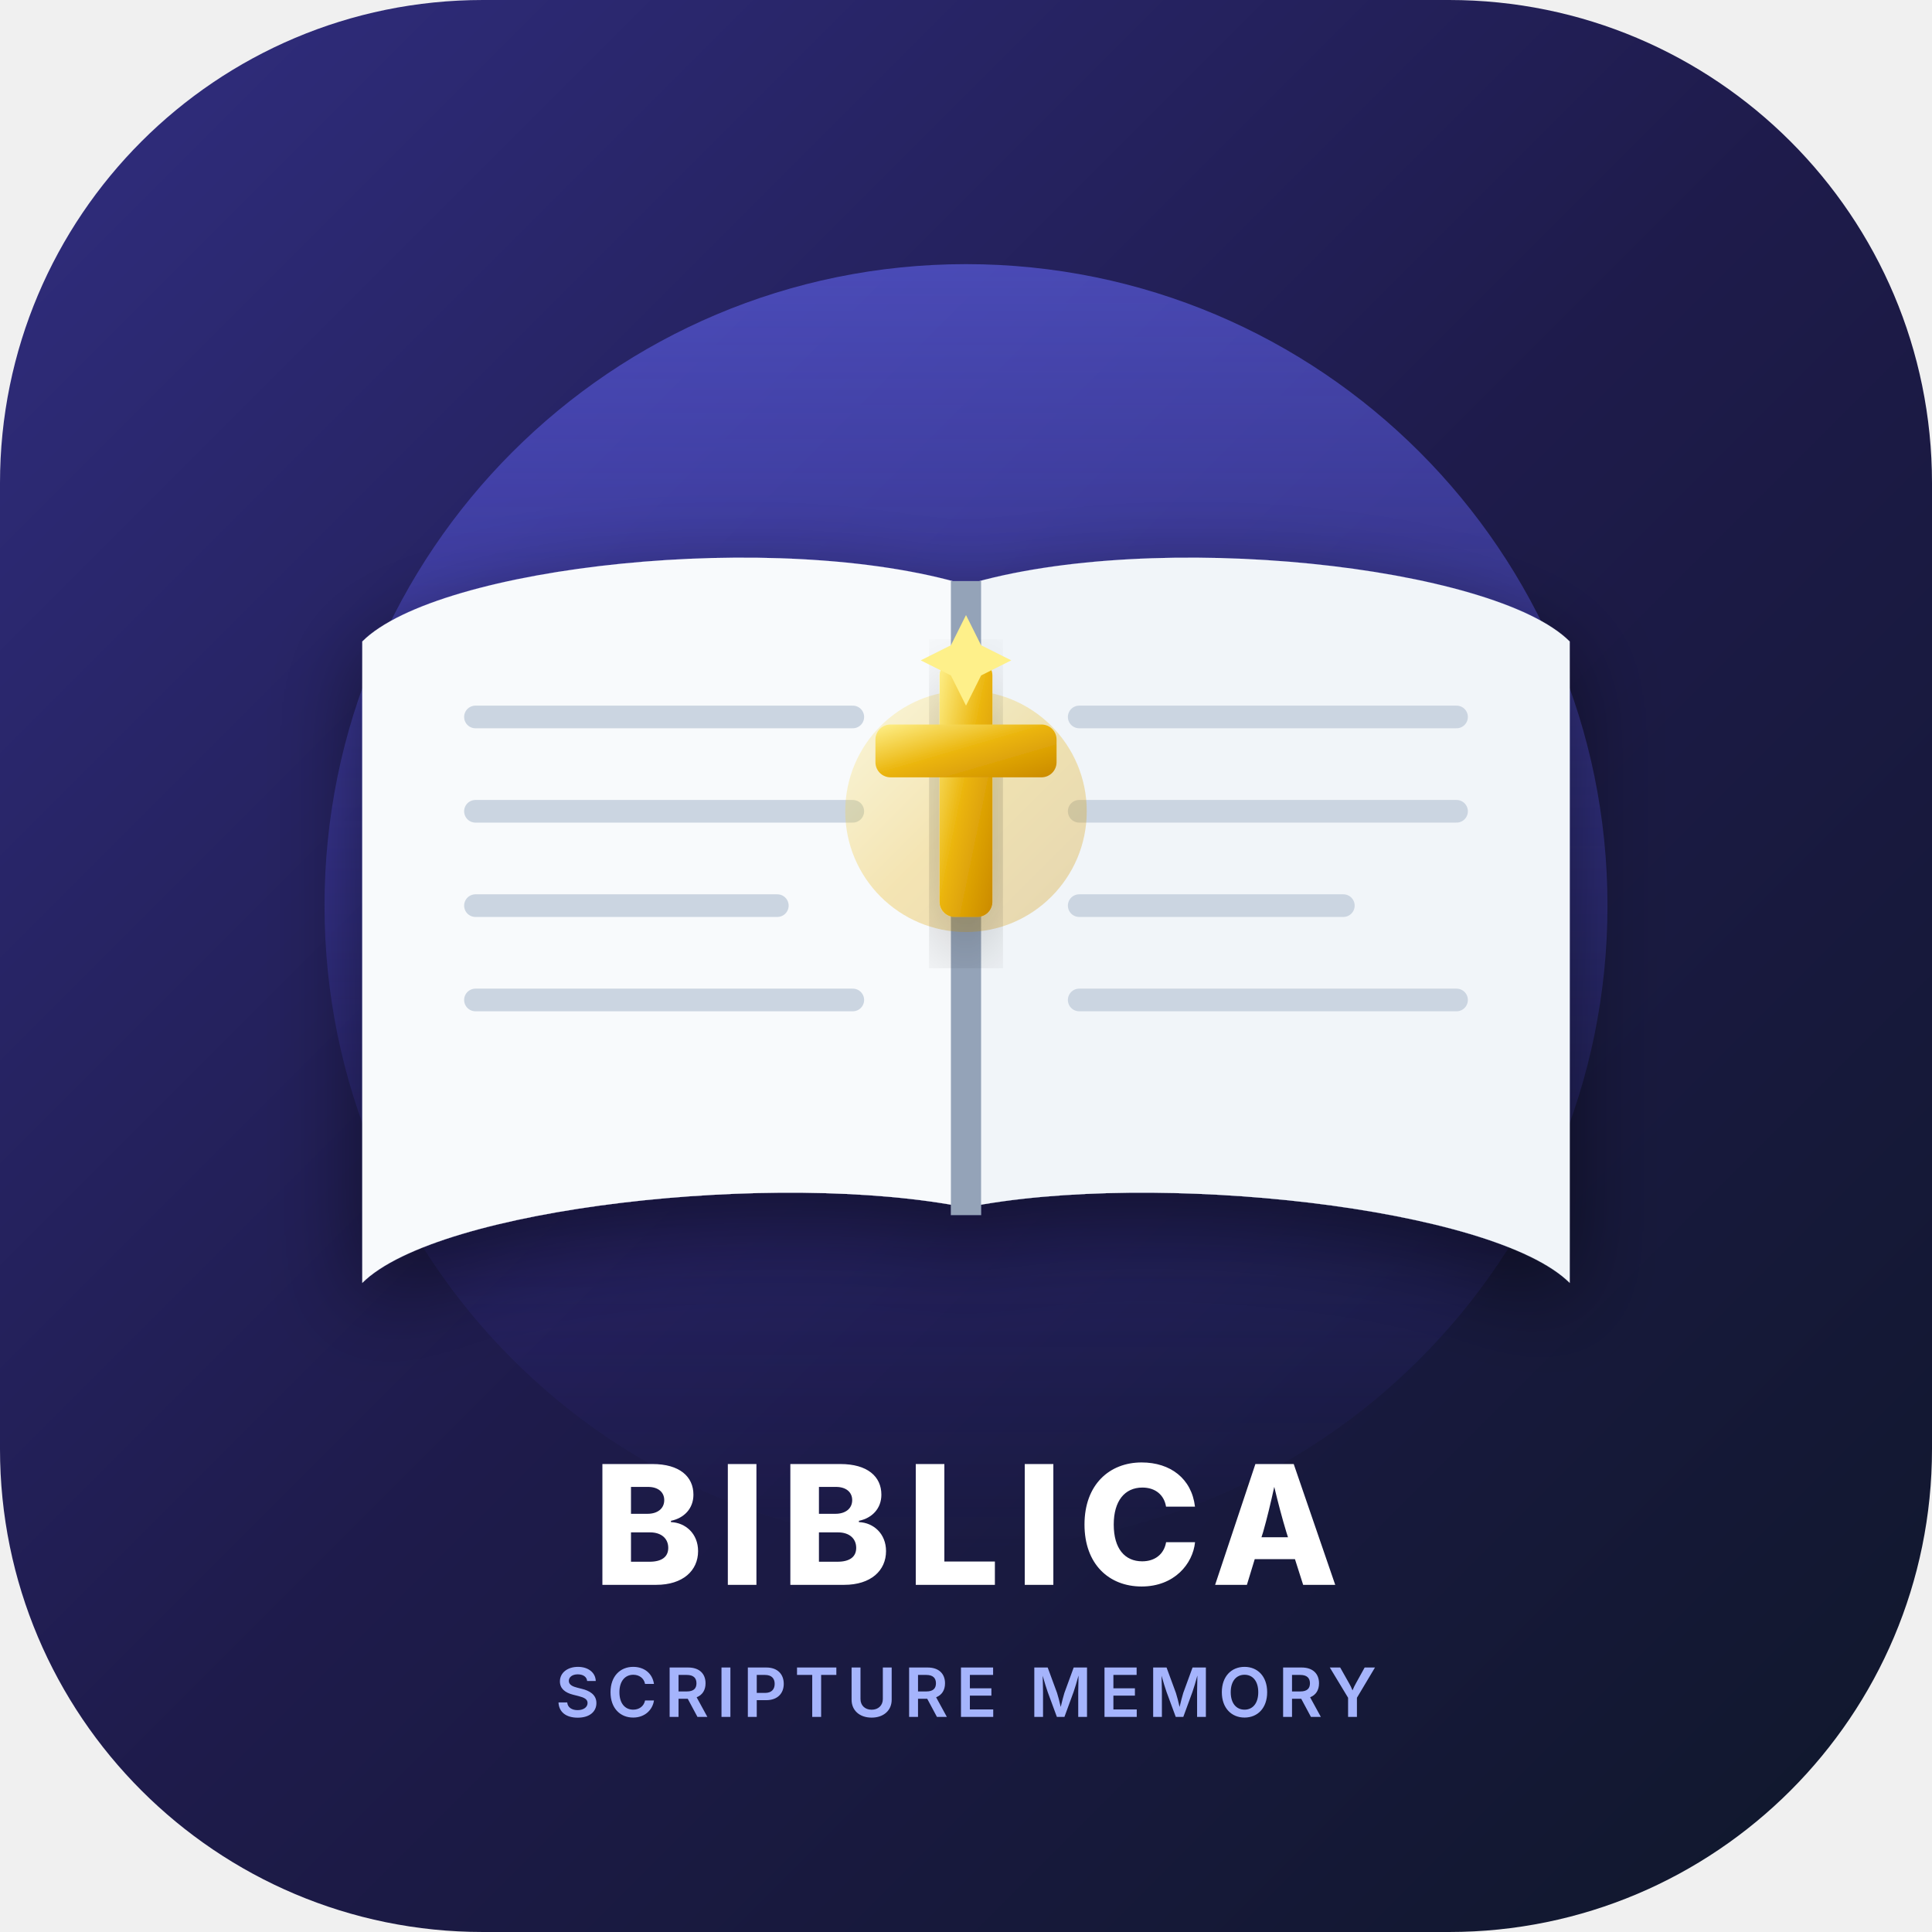
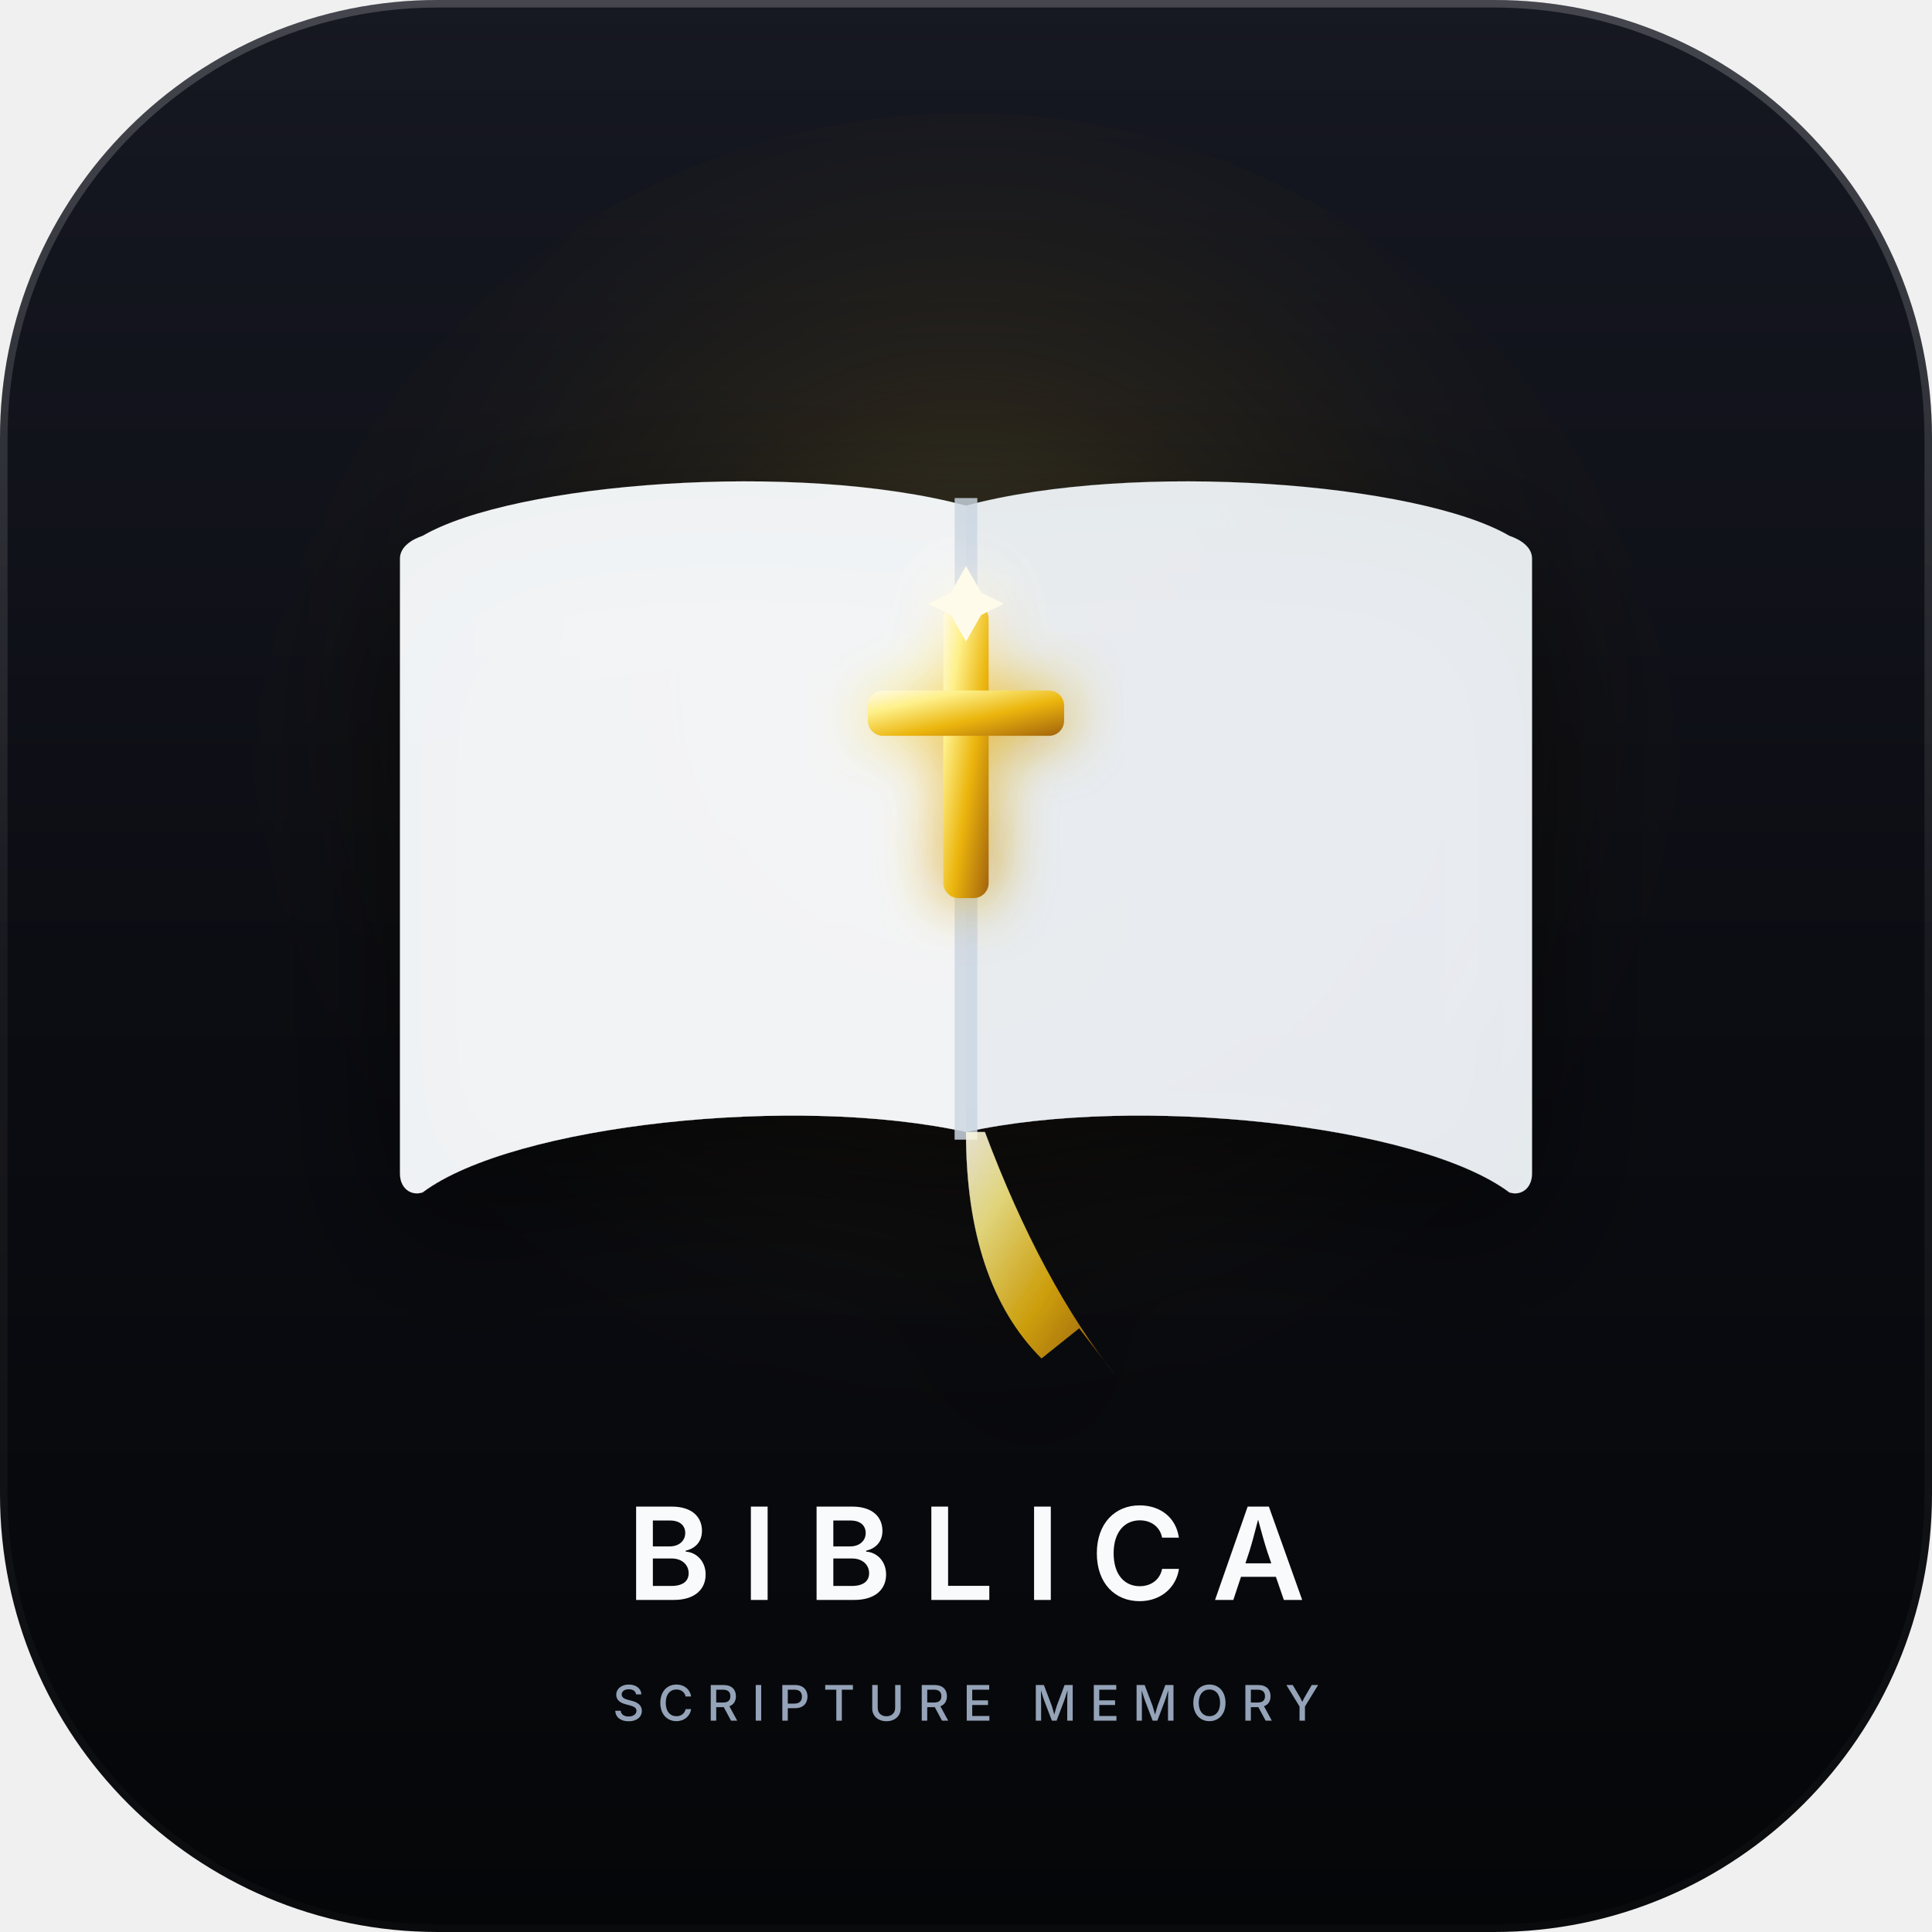
<svg xmlns="http://www.w3.org/2000/svg" viewBox="0 0 512 512" width="512" height="512">
  <defs>
-     <linearGradient id="bgGrad" x1="0%" y1="0%" x2="100%" y2="100%">
-       <stop offset="0%" stop-color="#312e81" />
-       <stop offset="50%" stop-color="#1e1b4b" />
-       <stop offset="100%" stop-color="#0f172a" />
+     <linearGradient id="bgGrad" x1="0%" y1="0%" x2="0%" y2="100%">
+       <stop offset="0%" stop-color="#161822" />
+       <stop offset="50%" stop-color="#0c0d13" />
+       <stop offset="100%" stop-color="#050608" />
    </linearGradient>
-     <linearGradient id="goldGrad" x1="0%" y1="0%" x2="100%" y2="100%">
-       <stop offset="0%" stop-color="#fef08a" />
-       <stop offset="50%" stop-color="#eab308" />
-       <stop offset="100%" stop-color="#ca8a04" />
+     <linearGradient id="goldLinear" x1="0%" y1="0%" x2="100%" y2="100%">
+       <stop offset="0%" stop-color="#fffbeb" />
+       <stop offset="25%" stop-color="#fef08a" />
+       <stop offset="60%" stop-color="#eab308" />
+       <stop offset="100%" stop-color="#a16207" />
    </linearGradient>
-     <linearGradient id="glowGrad" x1="50%" y1="0%" x2="50%" y2="100%">
-       <stop offset="0%" stop-color="#6366f1" stop-opacity="0.6" />
-       <stop offset="100%" stop-color="#4338ca" stop-opacity="0" />
+     <radialGradient id="illumination" cx="50%" cy="40%" r="55%">
+       <stop offset="0%" stop-color="#fef08a" stop-opacity="0.22" />
+       <stop offset="40%" stop-color="#eab308" stop-opacity="0.08" />
+       <stop offset="100%" stop-color="#000000" stop-opacity="0" />
+     </radialGradient>
+     <linearGradient id="specularBorder" x1="0%" y1="0%" x2="0%" y2="100%">
+       <stop offset="0%" stop-color="#ffffff" stop-opacity="0.2" />
+       <stop offset="50%" stop-color="#ffffff" stop-opacity="0.05" />
+       <stop offset="100%" stop-color="#ffffff" stop-opacity="0.02" />
    </linearGradient>
-     <filter id="shadow" x="-20%" y="-20%" width="140%" height="140%">
-       <feDropShadow dx="0" dy="8" stdDeviation="12" flood-color="#000000" flood-opacity="0.5" />
+     <filter id="appleShadow" x="-20%" y="-20%" width="140%" height="140%">
+       <feDropShadow dx="0" dy="16" stdDeviation="20" flood-color="#000000" flood-opacity="0.6" />
+     </filter>
+     <filter id="softGlow" x="-30%" y="-30%" width="160%" height="160%">
+       <feGaussianBlur stdDeviation="8" result="blur" />
+       <feComposite in="SourceGraphic" in2="blur" operator="over" />
    </filter>
  </defs>
-   <rect width="512" height="512" rx="128" fill="url(#bgGrad)" />
-   <circle cx="256" cy="240" r="170" fill="url(#glowGrad)" />
-   <g filter="url(#shadow)" transform="translate(76, 120)">
-     <path d="M180 200 C 130 190, 40 200, 20 220 L 20 50 C 40 30, 130 20, 180 35 Z" fill="#f8fafc" />
-     <path d="M180 200 C 230 190, 320 200, 340 220 L 340 50 C 320 30, 230 20, 180 35 Z" fill="#f1f5f9" />
-     <path d="M176 34 L 184 34 L 184 202 L 176 202 Z" fill="#94a3b8" />
-     <line x1="50" y1="70" x2="150" y2="70" stroke="#cbd5e1" stroke-width="6" stroke-linecap="round" />
-     <line x1="50" y1="95" x2="150" y2="95" stroke="#cbd5e1" stroke-width="6" stroke-linecap="round" />
-     <line x1="50" y1="120" x2="130" y2="120" stroke="#cbd5e1" stroke-width="6" stroke-linecap="round" />
-     <line x1="50" y1="145" x2="150" y2="145" stroke="#cbd5e1" stroke-width="6" stroke-linecap="round" />
-     <line x1="210" y1="70" x2="310" y2="70" stroke="#cbd5e1" stroke-width="6" stroke-linecap="round" />
-     <line x1="210" y1="95" x2="310" y2="95" stroke="#cbd5e1" stroke-width="6" stroke-linecap="round" />
-     <line x1="210" y1="120" x2="280" y2="120" stroke="#cbd5e1" stroke-width="6" stroke-linecap="round" />
-     <line x1="210" y1="145" x2="310" y2="145" stroke="#cbd5e1" stroke-width="6" stroke-linecap="round" />
-     <g transform="translate(180, 75)">
-       <circle cx="0" cy="20" r="32" fill="url(#goldGrad)" opacity="0.3" />
-       <rect x="-7" y="-20" width="14" height="68" rx="4" fill="url(#goldGrad)" filter="url(#shadow)" />
-       <rect x="-24" y="-3" width="48" height="14" rx="4" fill="url(#goldGrad)" />
-       <polygon points="0,-32 4,-24 12,-20 4,-16 0,-8 -4,-16 -12,-20 -4,-24" fill="#fef08a" />
+   <rect x="0" y="0" width="512" height="512" rx="116" fill="url(#bgGrad)" />
+   <rect x="1" y="1" width="510" height="510" rx="115" fill="none" stroke="url(#specularBorder)" stroke-width="2" />
+   <circle cx="256" cy="220" r="190" fill="url(#illumination)" />
+   <g filter="url(#appleShadow)" transform="translate(106, 110)">
+     <path d="M150 190 C 105 180, 30 188, 6 206 C 3 207, 0 205, 0 201 L 0 38 C 0 35, 3 33, 6 32 C 30 18, 105 12, 150 24 Z" fill="#f8fafc" opacity="0.96" />
+     <path d="M150 190 C 105 180, 30 188, 6 206 L 6 32 C 30 18, 105 12, 150 24 Z" fill="url(#specularBorder)" opacity="0.1" />
+     <path d="M150 190 C 195 180, 270 188, 294 206 C 297 207, 300 205, 300 201 L 300 38 C 300 35, 297 33, 294 32 C 270 18, 195 12, 150 24 Z" fill="#f1f5f9" opacity="0.94" />
+     <path d="M147 22 L 153 22 L 153 192 L 147 192 Z" fill="#cbd5e1" opacity="0.8" />
+     <g transform="translate(150, 85)" filter="url(#softGlow)">
+       <rect x="-6" y="-35" width="12" height="78" rx="4" fill="url(#goldLinear)" />
+       <rect x="-26" y="-12" width="52" height="12" rx="4" fill="url(#goldLinear)" />
+       <polygon points="0,-45 4,-38 10,-35 4,-32 0,-25 -4,-32 -10,-35 -4,-38" fill="#fffbeb" />
    </g>
+     <path d="M150 190 Q 150 230 170 250 L 180 242 L 190 255 Q 170 230 155 190 Z" fill="url(#goldLinear)" opacity="0.85" />
  </g>
-   <text x="256" y="420" text-anchor="middle" font-family="system-ui, -apple-system, sans-serif" font-weight="800" font-size="44" fill="#ffffff" letter-spacing="4">BIBLICA</text>
-   <text x="256" y="455" text-anchor="middle" font-family="system-ui, -apple-system, sans-serif" font-weight="600" font-size="18" fill="#a5b4fc" letter-spacing="2">SCRIPTURE MEMORY</text>
+   <text x="256" y="424" text-anchor="middle" font-family="-apple-system, BlinkMacSystemFont, 'SF Pro Display', 'New York', serif" font-weight="600" font-size="34" fill="#f8fafc" letter-spacing="8">BIBLICA</text>
+   <text x="256" y="456" text-anchor="middle" font-family="-apple-system, BlinkMacSystemFont, 'SF Pro Text', sans-serif" font-weight="500" font-size="13" fill="#94a3b8" letter-spacing="3.5">SCRIPTURE MEMORY</text>
</svg>
